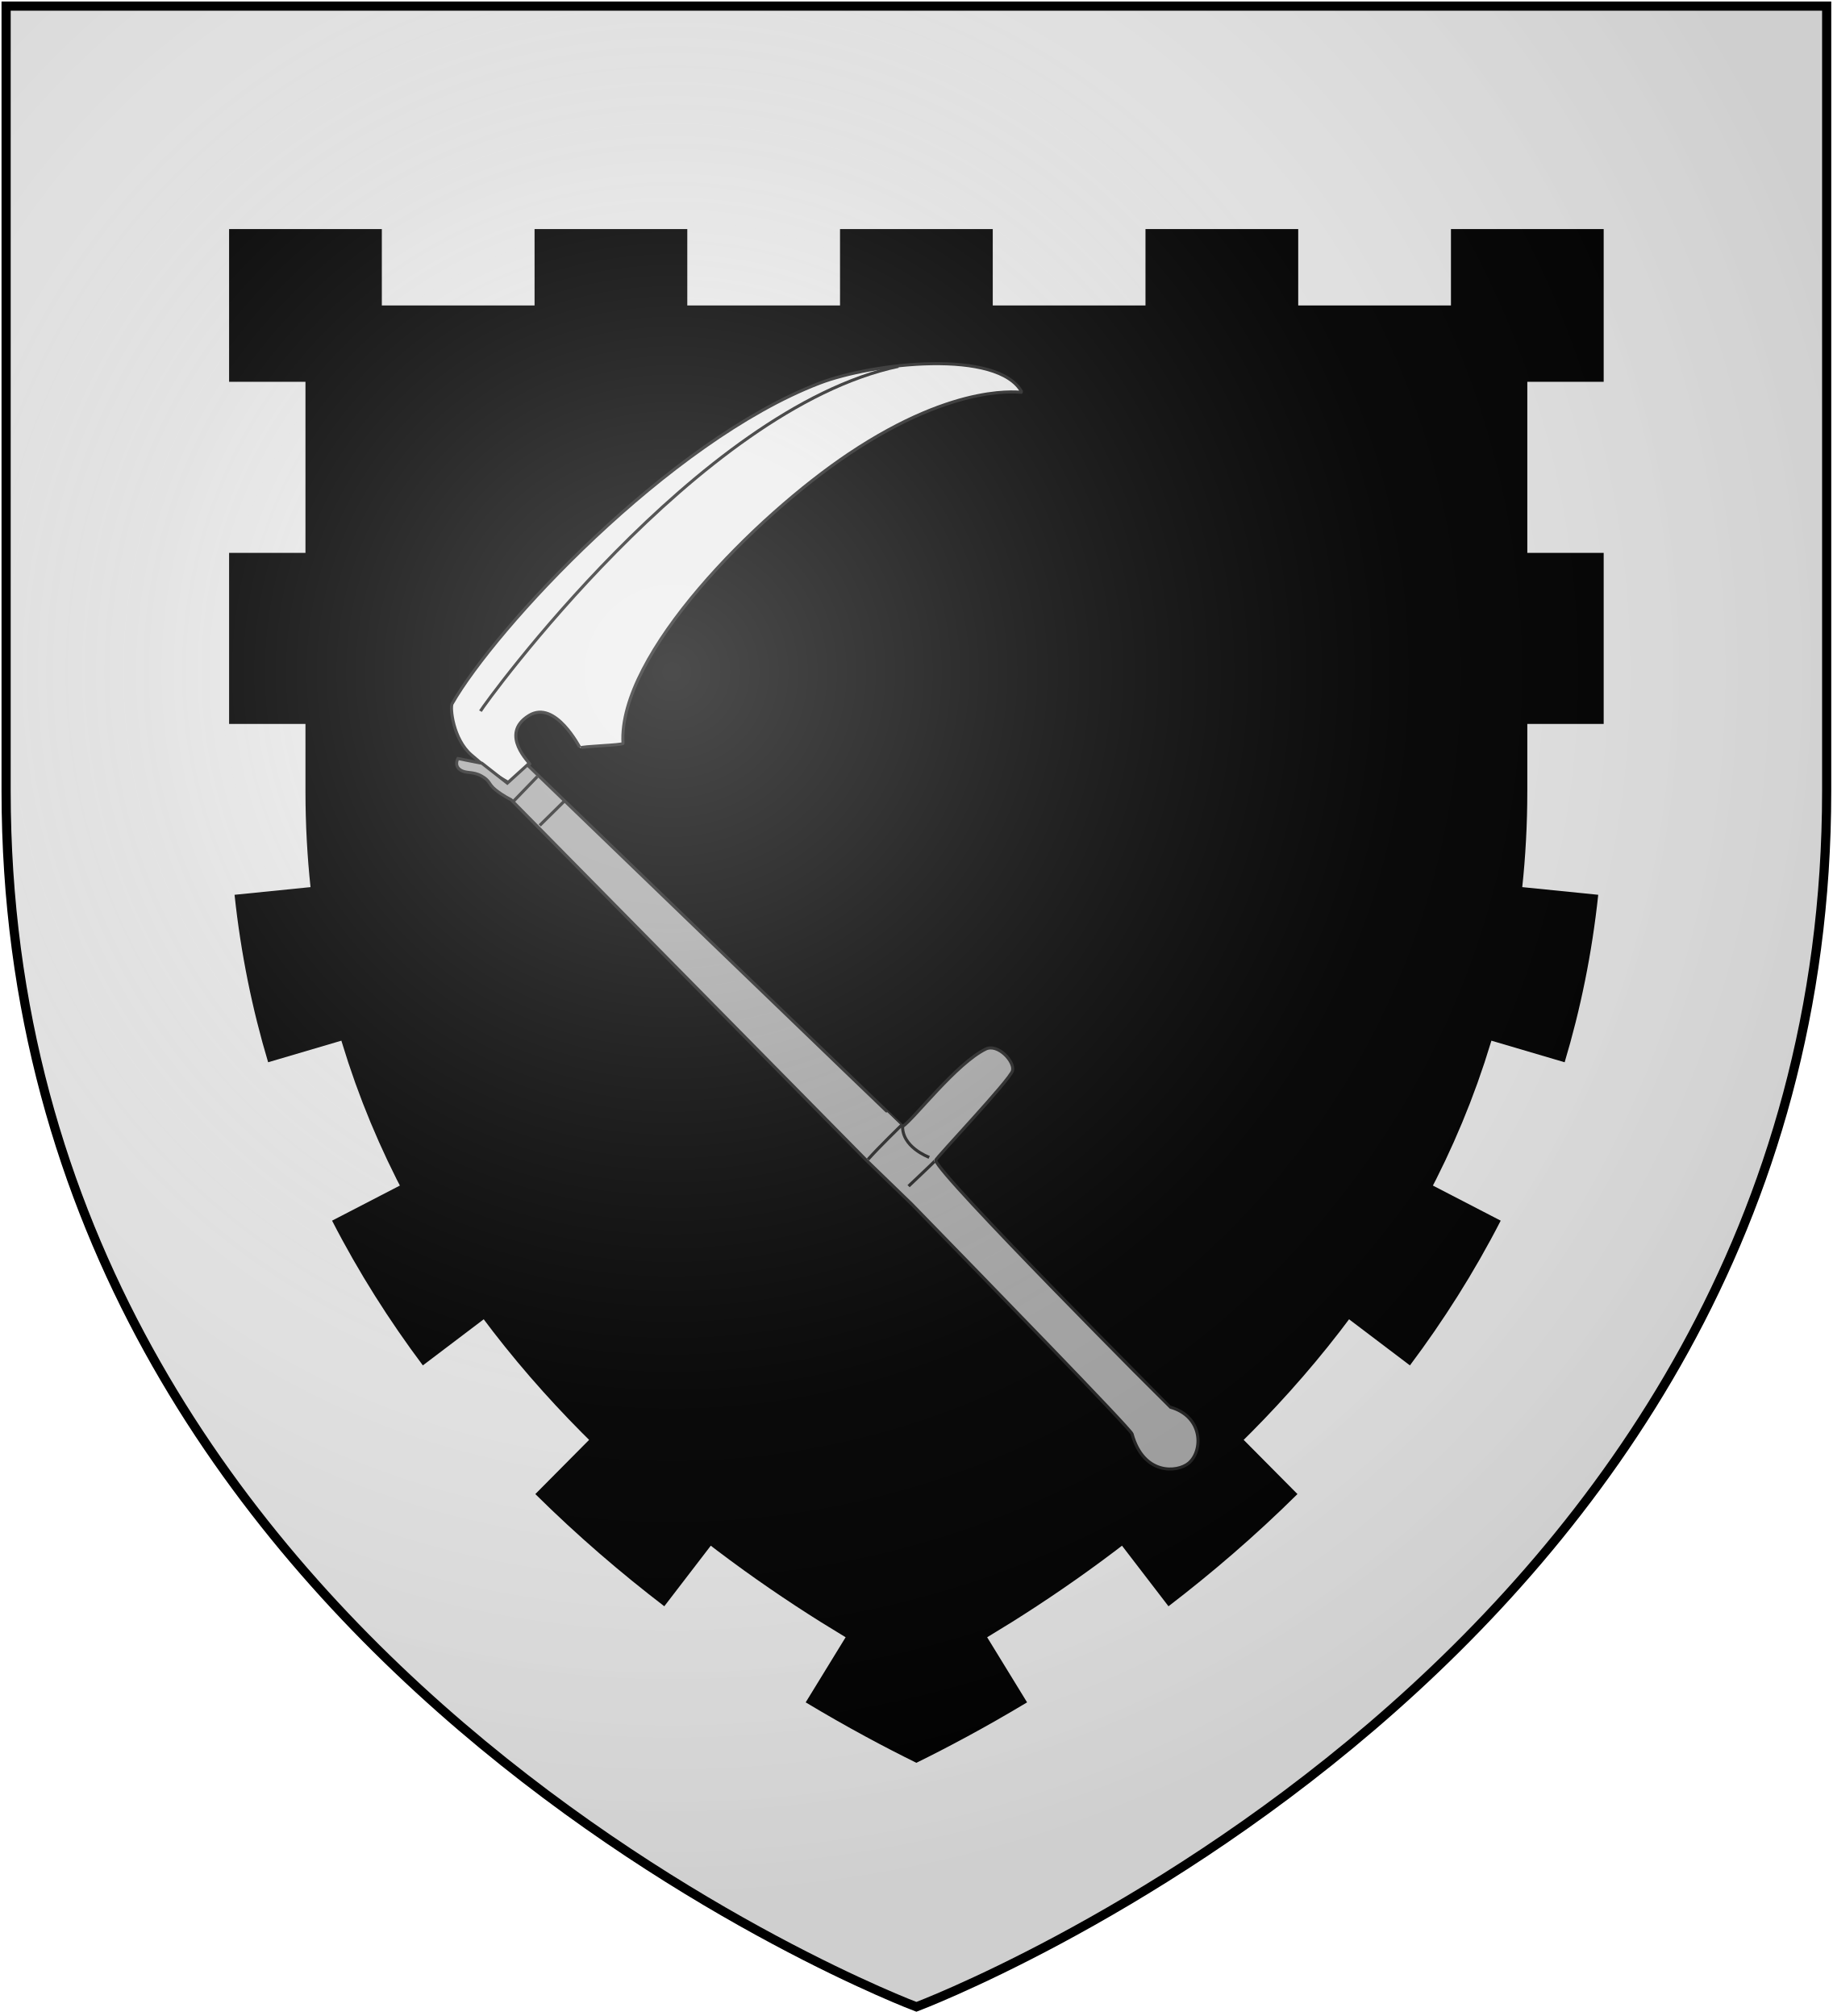
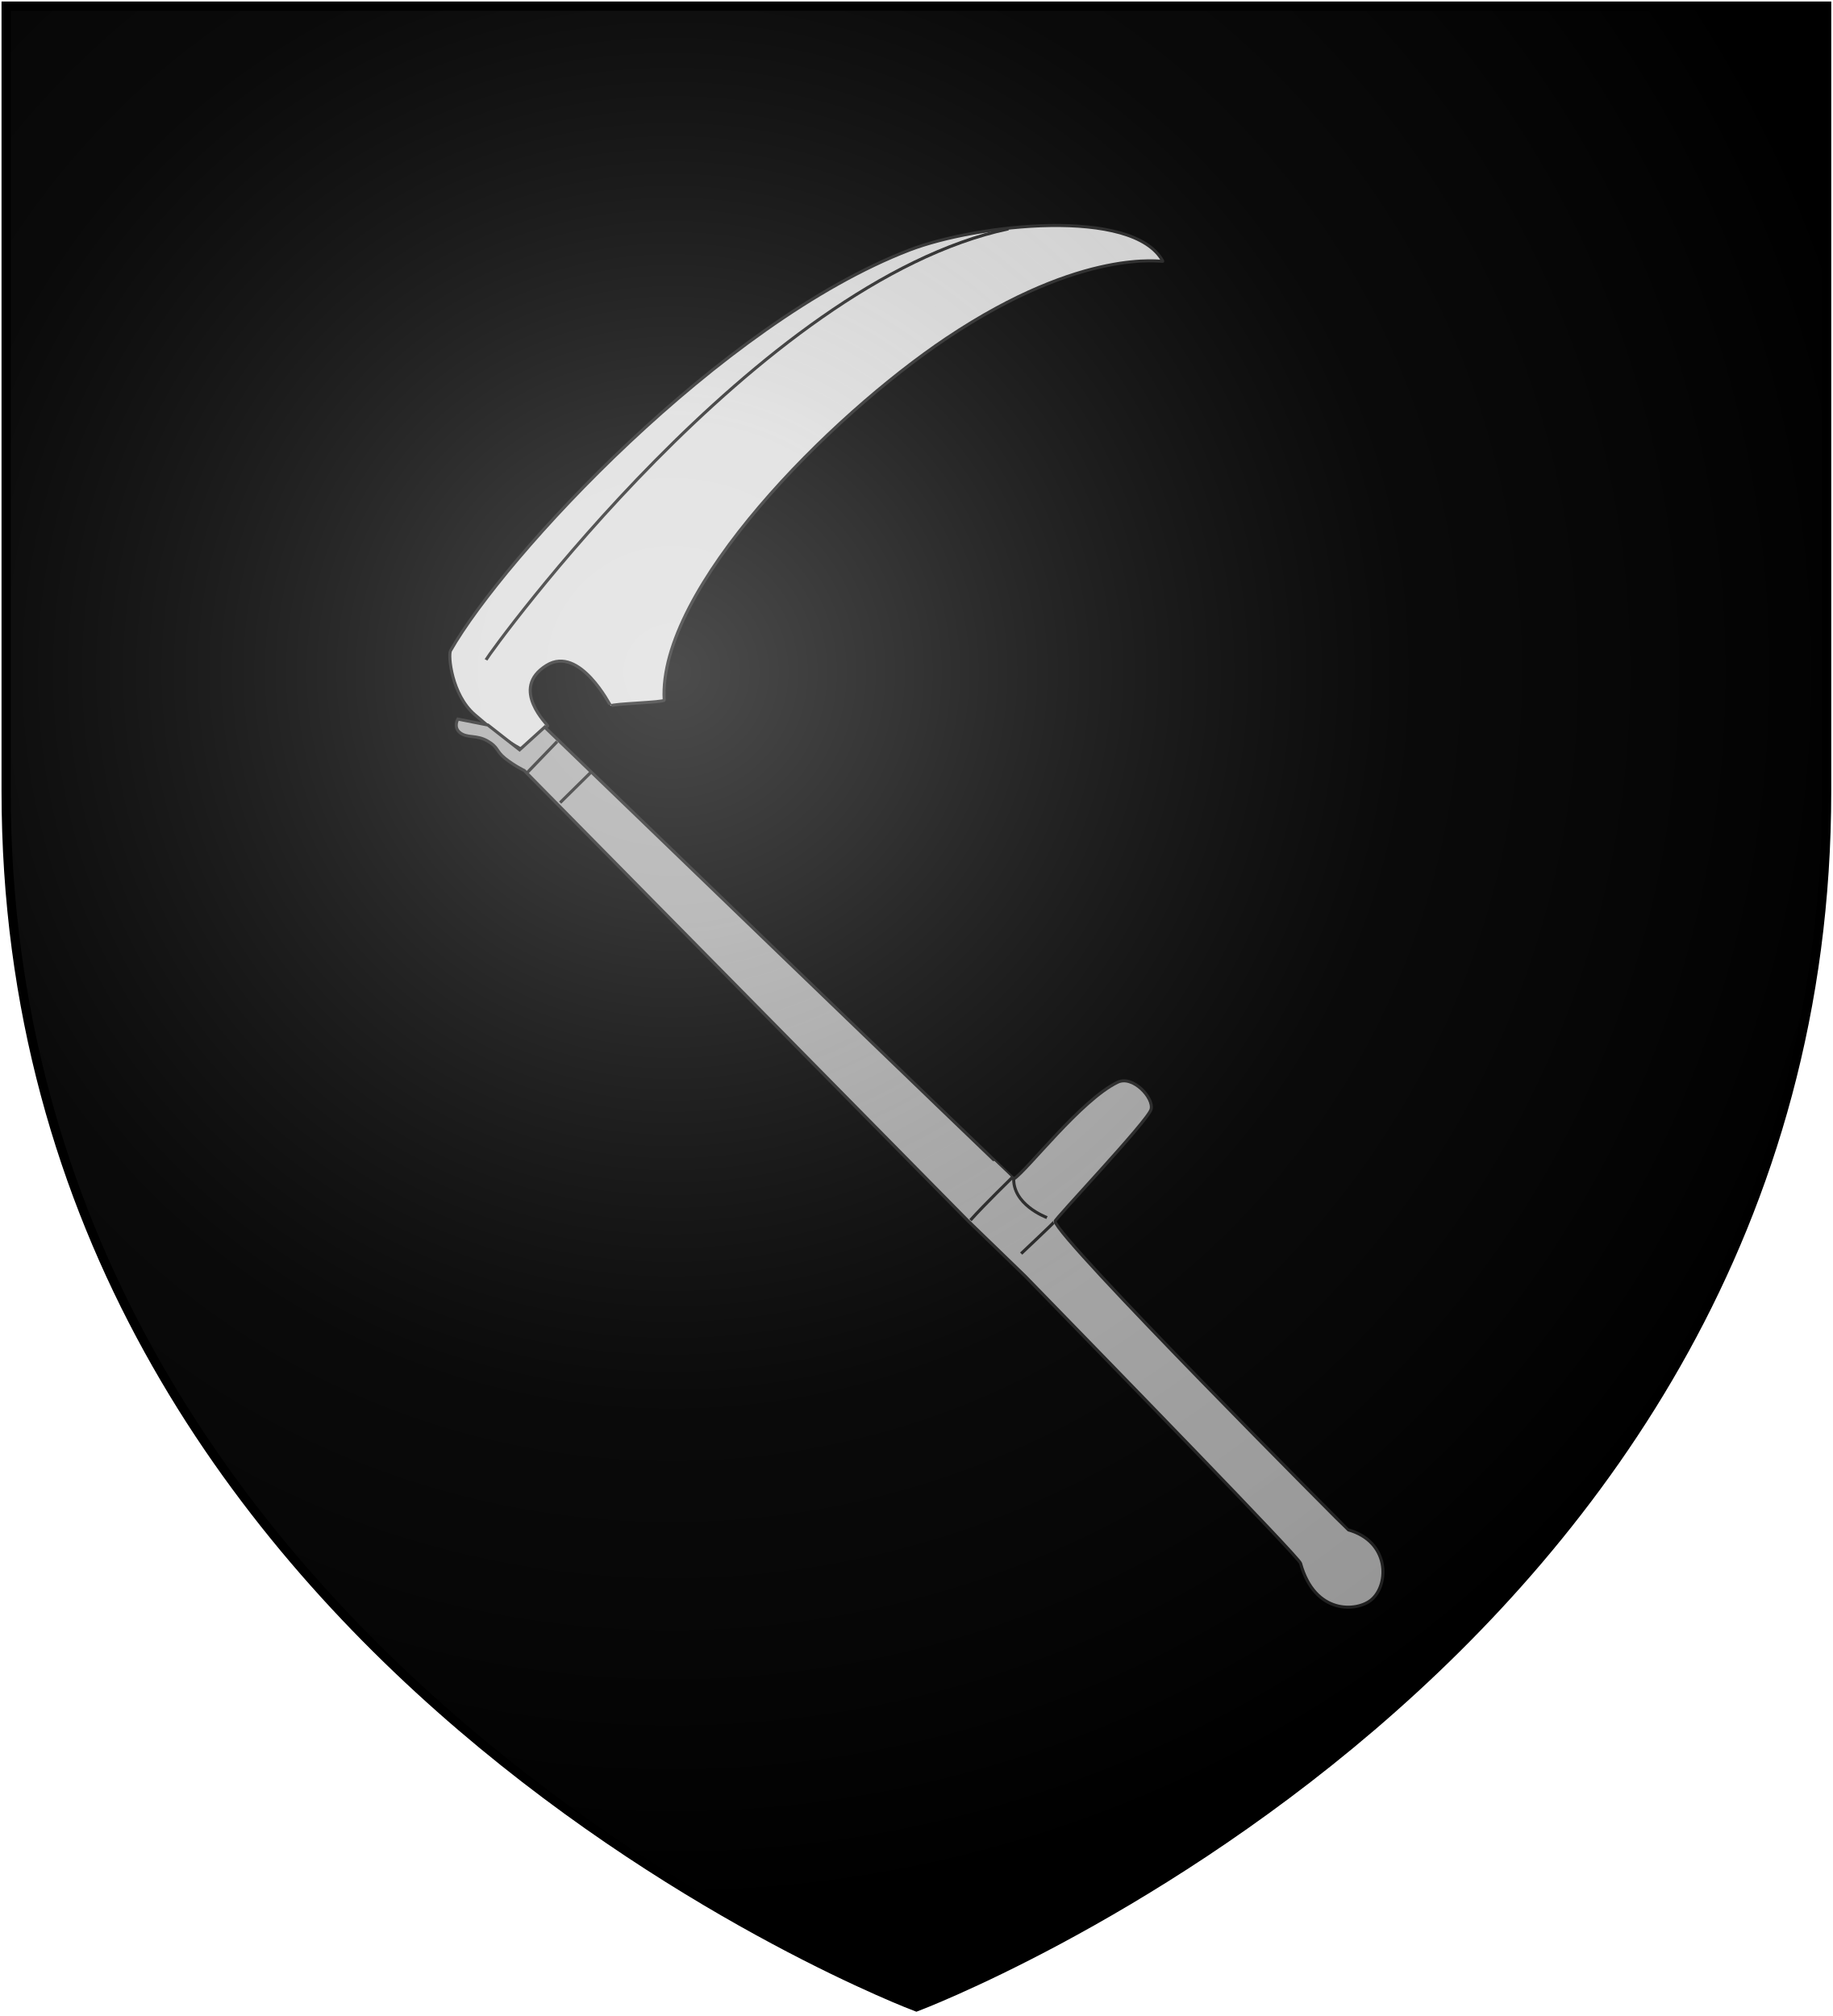
<svg xmlns="http://www.w3.org/2000/svg" xmlns:xlink="http://www.w3.org/1999/xlink" width="600" height="660">
  <defs>
    <radialGradient id="rg" gradientUnits="userSpaceOnUse" cx="220" cy="220" r="405">
      <stop style="stop-color:#fff;stop-opacity:.3" offset="0" />
      <stop style="stop-color:#fff;stop-opacity:.2" offset=".2" />
      <stop style="stop-color:#666;stop-opacity:.1" offset=".6" />
      <stop style="stop-color:#000;stop-opacity:.13" offset="1" />
    </radialGradient>
    <path id="shield" d="m2,2v257c0,286 298,398 298,398c0,0 298-112 298-398V2z" />
  </defs>
  <use id="shine" xlink:href="#shield" fill="#000" />
  <g stroke="#222" stroke-width="1">
-     <path fill="#eee" d="m 203.954,243.366 c -1.707,-29.07 43.512,-74.411 73.988,-94.801 35.972,-24.068 56.778,-19.835 56.613,-20.14 -7.739,-14.282 -48.809,-9.684 -66.305,-2.966 -49.539,19.022 -106.195,80.307 -120.252,104.946 -0.698,1.224 0.305,11.567 6.301,16.729 6.846,5.893 7.805,6.546 12.033,8.976 0.904,0.52 6.636,-5.811 7.096,-5.975 0.312,-0.111 -10.229,-9.746 -0.274,-15.889 8.696,-5.367 16.742,10.709 16.778,10.638 0.298,-0.589 14.059,-0.918 14.024,-1.518 z" />
-     <path fill="none" d="m 157.283,232.818 c 1.394,-2.517 71.205,-98.921 136.824,-112.88" />
-     <path fill="#aaa" d="m 172.655,250.422 c 0,0 122.732,118.427 122.866,118.342 3.466,-2.195 17.621,-20.726 27.197,-25.331 3.937,-1.893 9.527,4.104 8.748,7.096 -0.782,3.005 -25.48,28.988 -25.144,29.337 0.621,4.533 76.698,80.789 76.763,80.807 10.831,3.01 10.811,14.296 6.094,18.3 -3.744,3.178 -14.86,4.015 -18.569,-9.536 -0.435,-1.588 -47.837,-50.248 -72.143,-75.229 L 283.377,379.601 167.306,261.811 c 0,0 -2.65,-1.279 -5.061,-3.217 -2.412,-1.938 -1.661,-2.876 -4.585,-4.536 -2.923,-1.66 -5.171,-0.672 -7.109,-2.105 -1.938,-1.433 -0.644,-3.627 -0.644,-3.627 l 7.872,1.558 8.3,6.496 6.575,-5.957 z" />
-     <path fill="none" d="m 175.911,254.221 -8.137,8.438 m 8.921,7.562 8.341,-8.229 m 99.121,117.583 c 3.909,-4.369 10.541,-10.741 11.085,-11.323 m 2.199,20.072 c 0.442,-0.441 8.745,-8.221 8.626,-8.296 m -10.565,-11.785 c -0.521,7.215 8.449,10.536 8.702,10.652" />
+     <path fill="#ddd" d="M 217.443,229.208 C 215.31,192.871 271.833,136.195 309.928,110.707 354.893,80.621 380.899,85.913 380.693,85.532 371.019,67.68 319.682,73.427 297.811,81.825 235.887,105.601 165.068,182.208 147.496,213.007 c -0.873,1.53 0.381,14.459 7.876,20.911 8.558,7.367 9.756,8.182 15.042,11.22 1.131,0.65 8.295,-7.264 8.87,-7.468 0.39,-0.139 -12.786,-12.182 -0.343,-19.861 10.87,-6.708 20.928,13.386 20.973,13.298 0.372,-0.736 17.574,-1.148 17.53,-1.897 z" />
+     <path fill="none" d="M 159.104,216.023 C 160.846,212.877 248.11,92.372 330.134,74.923" />
+     <path fill="#aaa" d="m 178.319,238.028 c 0,0 153.415,148.033 153.583,147.927 4.332,-2.743 22.026,-25.908 33.997,-31.663 4.922,-2.367 11.908,5.13 10.936,8.87 -0.977,3.756 -31.85,36.235 -31.429,36.672 0.776,5.666 95.872,100.986 95.953,101.008 13.538,3.762 13.514,17.87 7.617,22.875 -4.68,3.972 -18.575,5.018 -23.211,-11.92 -0.543,-1.985 -59.797,-62.81 -90.178,-94.036 L 316.721,399.502 171.633,252.264 c 0,0 -3.312,-1.598 -6.327,-4.021 -3.014,-2.423 -2.077,-3.595 -5.731,-5.67 -3.654,-2.075 -6.463,-0.84 -8.886,-2.631 -2.423,-1.791 -0.805,-4.534 -0.805,-4.534 l 9.84,1.947 10.375,8.12 8.219,-7.446 z" />
+     <path fill="none" d="m 182.389,242.777 -10.171,10.547 m 11.151,9.452 10.426,-10.286 m 123.902,146.978 c 4.887,-5.461 13.176,-13.426 13.856,-14.154 m 2.749,25.09 c 0.552,-0.552 10.931,-10.277 10.782,-10.37 m -13.206,-14.731 c -0.651,9.019 10.561,13.17 10.877,13.316" />
  </g>
-   <path id="bordure" fill="#eee" d="M 2 2 L 2 259 C 2 545 300 657 300 657 C 300 657 598 545 598 259 L 598 2 L 2 2 z M 75 75 L 125 75 L 125 100 L 175 100 L 175 75 L 225 75 L 225 100 L 275 100 L 275 75 L 325 75 L 325 100 L 375 100 L 375 75 L 425 75 L 425 100 L 475 100 L 475 75 L 525 75 L 525 125 L 500 125 L 500 181 L 525 181 L 525 237 L 500 237 L 500 258.834 L 499.969 263.18 L 499.969 263.242 L 499.893 267.029 L 499.756 271.137 L 499.57 275.064 L 499.326 279.111 L 499.041 282.969 L 498.707 286.797 L 498.34 290.426 L 523.215 292.938 C 521.157 312.261 517.381 330.525 512.221 347.766 L 488.242 340.697 L 488.125 341.094 L 485.971 347.912 L 483.674 354.588 L 481.244 361.102 L 478.662 367.533 L 475.961 373.809 L 473.133 379.969 L 470.164 386.049 L 469.088 388.129 L 491.289 399.621 C 482.535 416.668 472.474 432.45 461.57 447.006 L 441.643 431.91 L 438.535 436.012 L 434.641 440.953 L 430.564 445.932 L 426.496 450.719 L 422.242 455.545 L 418.064 460.121 L 413.82 464.617 L 409.508 469.033 L 407.141 471.383 L 424.75 489.129 C 410.861 502.89 396.552 515.113 382.529 525.861 L 367.307 506.029 L 365.291 507.576 L 365.215 507.635 L 360.945 510.826 L 356.531 514.049 L 352.324 517.045 L 352.242 517.102 L 347.854 520.152 L 347.785 520.199 L 343.746 522.941 L 343.695 522.975 L 339.529 525.74 L 339.488 525.768 L 335.367 528.439 L 335.324 528.467 L 331.234 531.059 L 323.166 536.008 L 336.238 557.32 C 322.425 565.619 310.009 572.186 300 577.109 C 289.991 572.186 277.575 565.619 263.762 557.32 L 276.834 536.008 L 268.766 531.059 L 264.676 528.467 L 264.633 528.439 L 260.512 525.768 L 260.471 525.74 L 256.305 522.975 L 256.254 522.941 L 252.215 520.199 L 252.146 520.152 L 247.758 517.102 L 247.676 517.045 L 243.469 514.049 L 239.055 510.826 L 234.785 507.635 L 234.709 507.576 L 232.693 506.029 L 217.471 525.861 C 203.448 515.113 189.139 502.89 175.25 489.129 L 192.859 471.383 L 190.492 469.033 L 186.18 464.617 L 181.936 460.121 L 177.758 455.545 L 173.504 450.719 L 169.436 445.932 L 165.359 440.953 L 161.465 436.012 L 158.357 431.91 L 138.43 447.006 C 127.526 432.45 117.465 416.668 108.711 399.621 L 130.912 388.129 L 129.836 386.049 L 126.867 379.969 L 124.039 373.809 L 121.338 367.533 L 118.756 361.102 L 116.326 354.588 L 114.029 347.912 L 111.875 341.094 L 111.758 340.697 L 87.779 347.766 C 82.619 330.525 78.843 312.261 76.785 292.938 L 101.658 290.426 L 101.291 286.797 L 100.957 282.969 L 100.672 279.111 L 100.428 275.064 L 100.242 271.137 L 100.105 267.029 L 100.029 263.242 L 100.029 263.18 L 100 258.834 L 100 237 L 75 237 L 75 181 L 100 181 L 100 125 L 75 125 L 75 75 z " />
  <use id="shine" xlink:href="#shield" fill="url(#rg)" stroke="#000" stroke-width="3" />
</svg>
